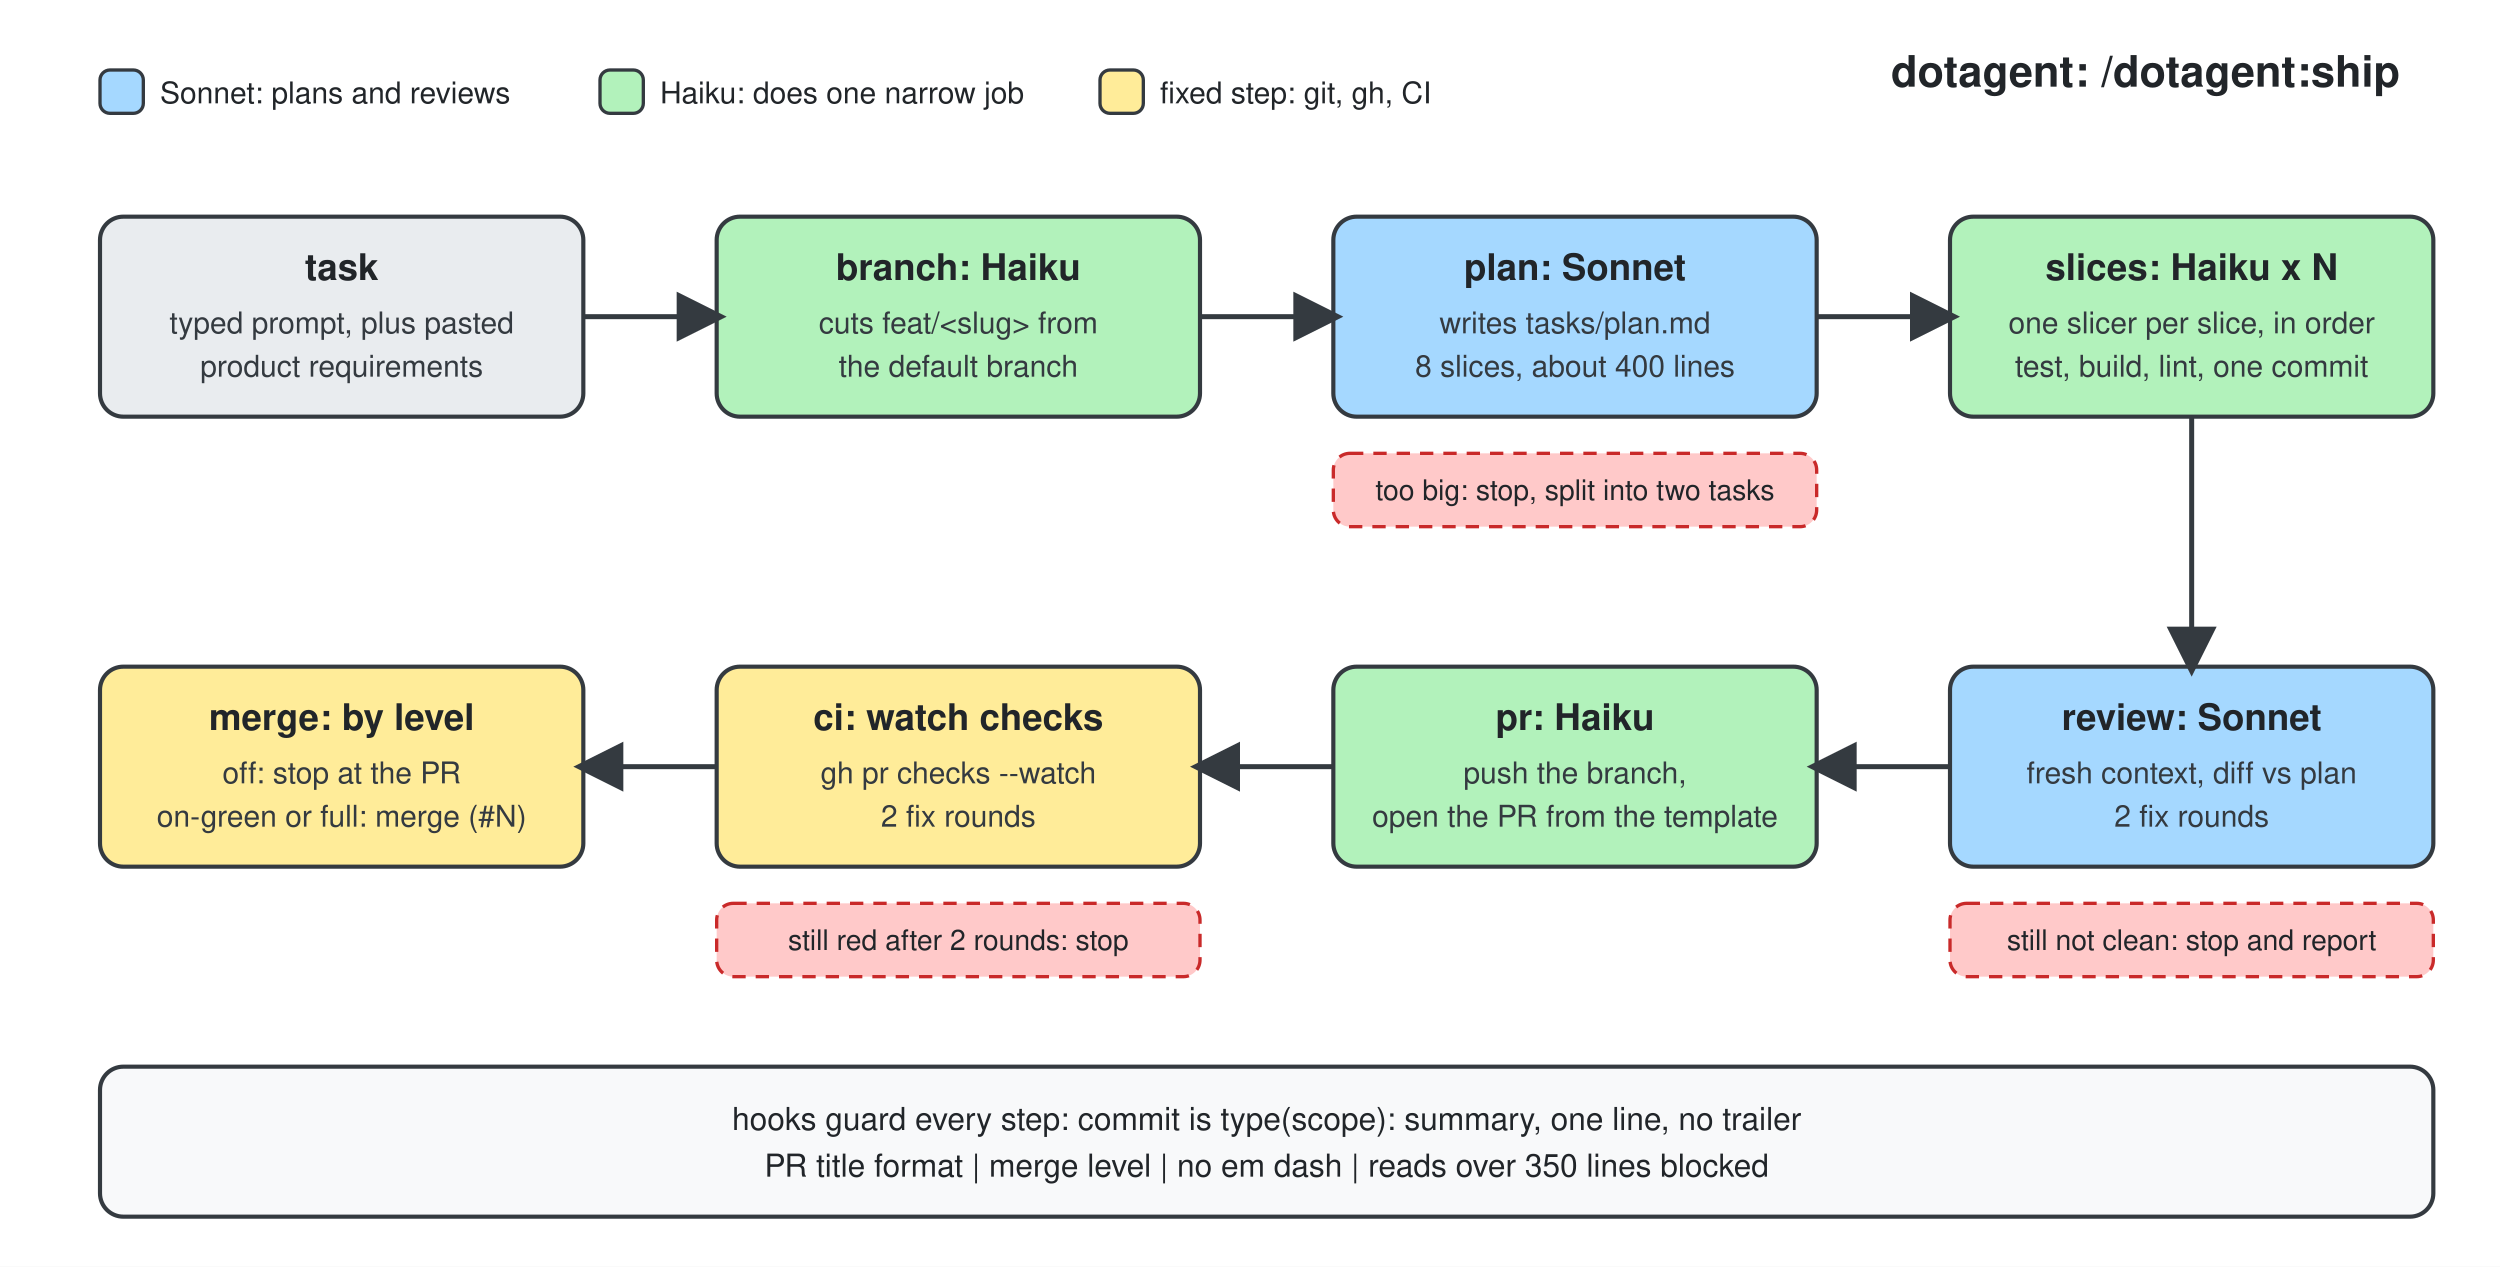
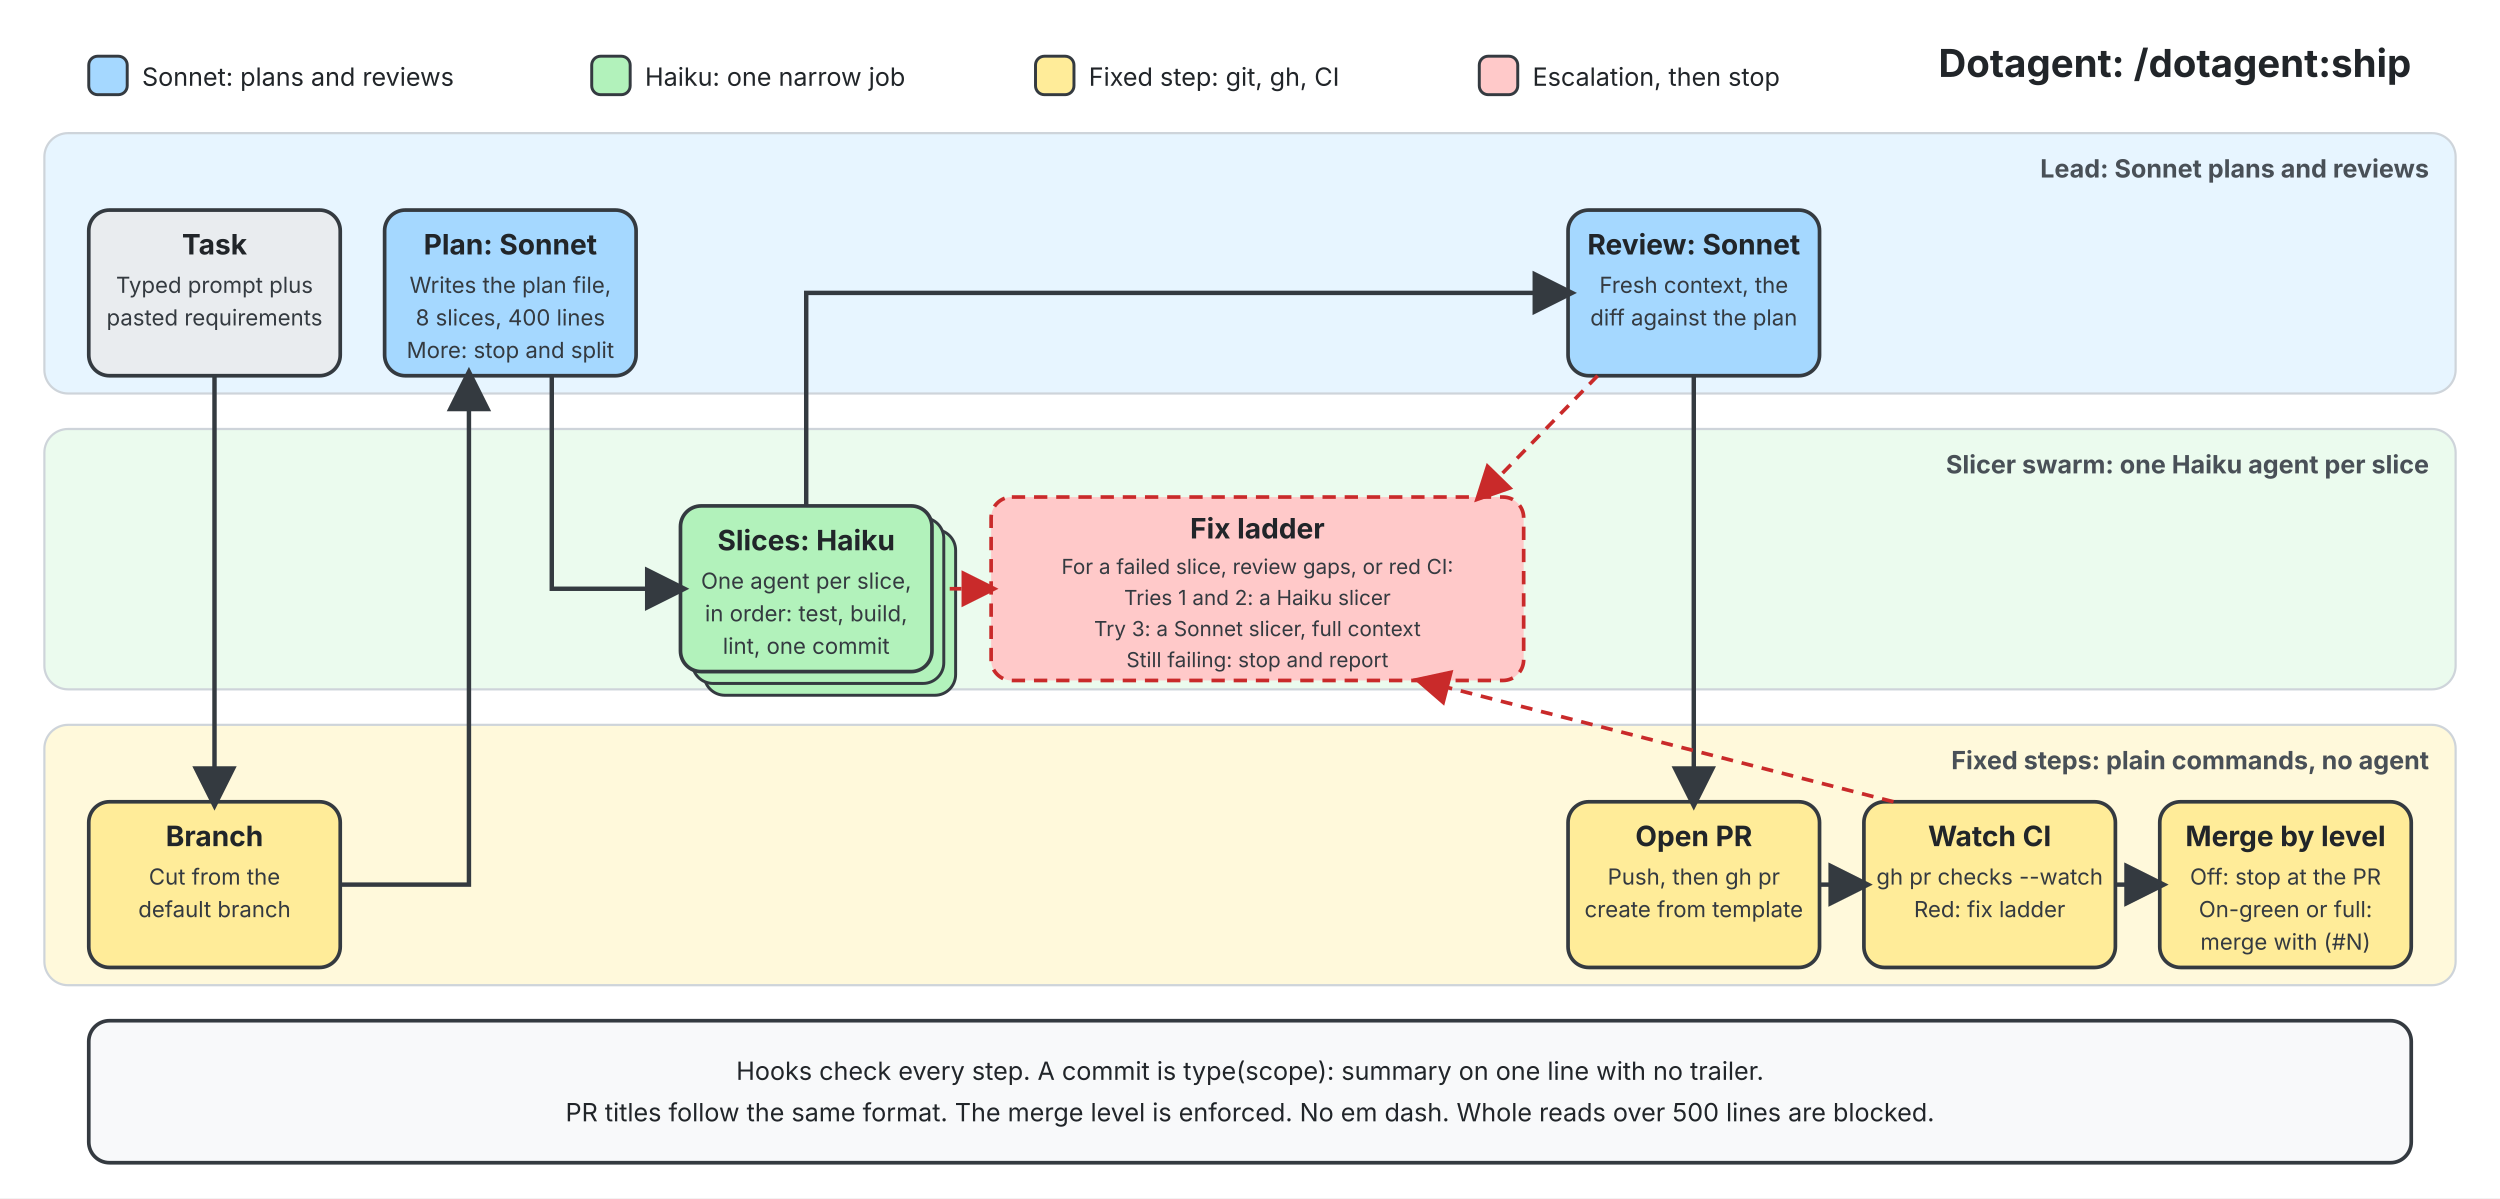
- <svg xmlns="http://www.w3.org/2000/svg" viewBox="0 0 1500 760" width="1500" height="760" font-family="Helvetica, Arial, sans-serif">
+ <svg xmlns="http://www.w3.org/2000/svg" viewBox="0 0 1690 810" width="1690" height="810" font-family="Inter, -apple-system, Helvetica Neue, Helvetica, Arial, sans-serif">
  <defs>
    <marker id="a" markerWidth="10" markerHeight="10" refX="8" refY="5" orient="auto">
      <path d="M0,0 L10,5 L0,10 z" fill="#343a40" />
    </marker>
+     <marker id="r" markerWidth="10" markerHeight="10" refX="8" refY="5" orient="auto">
+       <path d="M0,0 L10,5 L0,10 z" fill="#c92a2a" />
+     </marker>
  </defs>
-   <rect width="1500" height="760" fill="#ffffff" />
-   <text x="1440" y="52" text-anchor="end" font-size="26" font-weight="700" fill="#212529">dotagent: /dotagent:ship</text>
-   <rect x="60" y="42" width="26" height="26" rx="6" fill="#a5d8ff" stroke="#343a40" stroke-width="2" />
-   <text x="96" y="62" font-size="18" fill="#212529">Sonnet: plans and reviews</text>
-   <rect x="360" y="42" width="26" height="26" rx="6" fill="#b2f2bb" stroke="#343a40" stroke-width="2" />
-   <text x="396" y="62" font-size="18" fill="#212529">Haiku: does one narrow job</text>
-   <rect x="660" y="42" width="26" height="26" rx="6" fill="#ffec99" stroke="#343a40" stroke-width="2" />
-   <text x="696" y="62" font-size="18" fill="#212529">fixed step: git, gh, CI</text>
-   <rect x="60" y="130" width="290" height="120" rx="14" fill="#e9ecef" stroke="#343a40" stroke-width="2.5" />
-   <text x="205" y="168" text-anchor="middle" font-size="22" font-weight="700" fill="#212529">task</text>
-   <text x="205" y="200" text-anchor="middle" font-size="18" fill="#343a40">typed prompt, plus pasted</text>
-   <text x="205" y="226" text-anchor="middle" font-size="18" fill="#343a40">product requirements</text>
-   <rect x="430" y="130" width="290" height="120" rx="14" fill="#b2f2bb" stroke="#343a40" stroke-width="2.5" />
-   <text x="575" y="168" text-anchor="middle" font-size="22" font-weight="700" fill="#212529">branch: Haiku</text>
-   <text x="575" y="200" text-anchor="middle" font-size="18" fill="#343a40">cuts feat/&lt;slug&gt; from</text>
-   <text x="575" y="226" text-anchor="middle" font-size="18" fill="#343a40">the default branch</text>
-   <rect x="800" y="130" width="290" height="120" rx="14" fill="#a5d8ff" stroke="#343a40" stroke-width="2.5" />
-   <text x="945" y="168" text-anchor="middle" font-size="22" font-weight="700" fill="#212529">plan: Sonnet</text>
-   <text x="945" y="200" text-anchor="middle" font-size="18" fill="#343a40">writes tasks/plan.md</text>
-   <text x="945" y="226" text-anchor="middle" font-size="18" fill="#343a40">8 slices, about 400 lines</text>
-   <rect x="1170" y="130" width="290" height="120" rx="14" fill="#b2f2bb" stroke="#343a40" stroke-width="2.5" />
-   <text x="1315" y="168" text-anchor="middle" font-size="22" font-weight="700" fill="#212529">slices: Haiku x N</text>
-   <text x="1315" y="200" text-anchor="middle" font-size="18" fill="#343a40">one slicer per slice, in order</text>
-   <text x="1315" y="226" text-anchor="middle" font-size="18" fill="#343a40">test, build, lint, one commit</text>
-   <rect x="1170" y="400" width="290" height="120" rx="14" fill="#a5d8ff" stroke="#343a40" stroke-width="2.5" />
-   <text x="1315" y="438" text-anchor="middle" font-size="22" font-weight="700" fill="#212529">review: Sonnet</text>
-   <text x="1315" y="470" text-anchor="middle" font-size="18" fill="#343a40">fresh context, diff vs plan</text>
-   <text x="1315" y="496" text-anchor="middle" font-size="18" fill="#343a40">2 fix rounds</text>
-   <rect x="800" y="400" width="290" height="120" rx="14" fill="#b2f2bb" stroke="#343a40" stroke-width="2.5" />
-   <text x="945" y="438" text-anchor="middle" font-size="22" font-weight="700" fill="#212529">pr: Haiku</text>
-   <text x="945" y="470" text-anchor="middle" font-size="18" fill="#343a40">push the branch,</text>
-   <text x="945" y="496" text-anchor="middle" font-size="18" fill="#343a40">open the PR from the template</text>
-   <rect x="430" y="400" width="290" height="120" rx="14" fill="#ffec99" stroke="#343a40" stroke-width="2.5" />
-   <text x="575" y="438" text-anchor="middle" font-size="22" font-weight="700" fill="#212529">ci: watch checks</text>
-   <text x="575" y="470" text-anchor="middle" font-size="18" fill="#343a40">gh pr checks --watch</text>
-   <text x="575" y="496" text-anchor="middle" font-size="18" fill="#343a40">2 fix rounds</text>
-   <rect x="60" y="400" width="290" height="120" rx="14" fill="#ffec99" stroke="#343a40" stroke-width="2.5" />
-   <text x="205" y="438" text-anchor="middle" font-size="22" font-weight="700" fill="#212529">merge: by level</text>
-   <text x="205" y="470" text-anchor="middle" font-size="18" fill="#343a40">off: stop at the PR</text>
-   <text x="205" y="496" text-anchor="middle" font-size="18" fill="#343a40">on-green or full: merge (#N)</text>
-   <line x1="350" y1="190" x2="430" y2="190" stroke="#343a40" stroke-width="3" marker-end="url(#a)" />
-   <line x1="720" y1="190" x2="800" y2="190" stroke="#343a40" stroke-width="3" marker-end="url(#a)" />
-   <line x1="1090" y1="190" x2="1170" y2="190" stroke="#343a40" stroke-width="3" marker-end="url(#a)" />
-   <line x1="1315" y1="250" x2="1315" y2="400" stroke="#343a40" stroke-width="3" marker-end="url(#a)" />
-   <line x1="1170" y1="460" x2="1090" y2="460" stroke="#343a40" stroke-width="3" marker-end="url(#a)" />
-   <line x1="800" y1="460" x2="720" y2="460" stroke="#343a40" stroke-width="3" marker-end="url(#a)" />
-   <line x1="430" y1="460" x2="350" y2="460" stroke="#343a40" stroke-width="3" marker-end="url(#a)" />
-   <rect x="800" y="272" width="290" height="44" rx="10" fill="#ffc9c9" stroke="#c92a2a" stroke-width="2" stroke-dasharray="8 6" />
-   <text x="945" y="300" text-anchor="middle" font-size="17" fill="#212529">too big: stop, split into two tasks</text>
-   <rect x="1170" y="542" width="290" height="44" rx="10" fill="#ffc9c9" stroke="#c92a2a" stroke-width="2" stroke-dasharray="8 6" />
-   <text x="1315" y="570" text-anchor="middle" font-size="17" fill="#212529">still not clean: stop and report</text>
-   <rect x="430" y="542" width="290" height="44" rx="10" fill="#ffc9c9" stroke="#c92a2a" stroke-width="2" stroke-dasharray="8 6" />
-   <text x="575" y="570" text-anchor="middle" font-size="17" fill="#212529">still red after 2 rounds: stop</text>
-   <rect x="60" y="640" width="1400" height="90" rx="14" fill="#f8f9fa" stroke="#343a40" stroke-width="2.5" stroke-dasharray="3 0" />
-   <text x="760" y="678" text-anchor="middle" font-size="19" fill="#212529">hooks guard every step: commit is type(scope): summary, one line, no trailer</text>
-   <text x="760" y="706" text-anchor="middle" font-size="19" fill="#212529">PR title format  |  merge level  |  no em dash  |  reads over 350 lines blocked</text>
+   <rect width="1690" height="810" fill="#ffffff" />
+   <text x="1630" y="52" text-anchor="end" font-size="26" font-weight="700" fill="#212529">Dotagent: /dotagent:ship</text>
+   <rect x="60" y="38" width="26" height="26" rx="6" fill="#a5d8ff" stroke="#343a40" stroke-width="2" />
+   <text x="96" y="58" font-size="17" fill="#212529">Sonnet: plans and reviews</text>
+   <rect x="400" y="38" width="26" height="26" rx="6" fill="#b2f2bb" stroke="#343a40" stroke-width="2" />
+   <text x="436" y="58" font-size="17" fill="#212529">Haiku: one narrow job</text>
+   <rect x="700" y="38" width="26" height="26" rx="6" fill="#ffec99" stroke="#343a40" stroke-width="2" />
+   <text x="736" y="58" font-size="17" fill="#212529">Fixed step: git, gh, CI</text>
+   <rect x="1000" y="38" width="26" height="26" rx="6" fill="#ffc9c9" stroke="#343a40" stroke-width="2" />
+   <text x="1036" y="58" font-size="17" fill="#212529">Escalation, then stop</text>
+   <rect x="30" y="90" width="1630" height="176" rx="16" fill="#e7f5ff" stroke="#ced4da" stroke-width="1.5" />
+   <text x="1642" y="120" text-anchor="end" font-size="17" font-weight="700" fill="#495057">Lead: Sonnet plans and reviews</text>
+   <rect x="30" y="290" width="1630" height="176" rx="16" fill="#ebfbee" stroke="#ced4da" stroke-width="1.5" />
+   <text x="1642" y="320" text-anchor="end" font-size="17" font-weight="700" fill="#495057">Slicer swarm: one Haiku agent per slice</text>
+   <rect x="30" y="490" width="1630" height="176" rx="16" fill="#fff9db" stroke="#ced4da" stroke-width="1.5" />
+   <text x="1642" y="520" text-anchor="end" font-size="17" font-weight="700" fill="#495057">Fixed steps: plain commands, no agent</text>
+   <rect x="476" y="358" width="170" height="112" rx="14" fill="#b2f2bb" stroke="#343a40" stroke-width="2" />
+   <rect x="468" y="350" width="170" height="112" rx="14" fill="#b2f2bb" stroke="#343a40" stroke-width="2" />
+   <rect x="60" y="142" width="170" height="112" rx="14" fill="#e9ecef" stroke="#343a40" stroke-width="2.5" />
+   <text x="145" y="172" text-anchor="middle" font-size="19" font-weight="700" fill="#212529">Task</text>
+   <text x="145" y="198" text-anchor="middle" font-size="15" fill="#343a40">Typed prompt plus</text>
+   <text x="145" y="220" text-anchor="middle" font-size="15" fill="#343a40">pasted requirements</text>
+   <rect x="260" y="142" width="170" height="112" rx="14" fill="#a5d8ff" stroke="#343a40" stroke-width="2.5" />
+   <text x="345" y="172" text-anchor="middle" font-size="19" font-weight="700" fill="#212529">Plan: Sonnet</text>
+   <text x="345" y="198" text-anchor="middle" font-size="15" fill="#343a40">Writes the plan file,</text>
+   <text x="345" y="220" text-anchor="middle" font-size="15" fill="#343a40">8 slices, 400 lines</text>
+   <text x="345" y="242" text-anchor="middle" font-size="15" fill="#343a40">More: stop and split</text>
+   <rect x="1060" y="142" width="170" height="112" rx="14" fill="#a5d8ff" stroke="#343a40" stroke-width="2.5" />
+   <text x="1145" y="172" text-anchor="middle" font-size="19" font-weight="700" fill="#212529">Review: Sonnet</text>
+   <text x="1145" y="198" text-anchor="middle" font-size="15" fill="#343a40">Fresh context, the</text>
+   <text x="1145" y="220" text-anchor="middle" font-size="15" fill="#343a40">diff against the plan</text>
+   <rect x="460" y="342" width="170" height="112" rx="14" fill="#b2f2bb" stroke="#343a40" stroke-width="2.5" />
+   <text x="545" y="372" text-anchor="middle" font-size="19" font-weight="700" fill="#212529">Slices: Haiku</text>
+   <text x="545" y="398" text-anchor="middle" font-size="15" fill="#343a40">One agent per slice,</text>
+   <text x="545" y="420" text-anchor="middle" font-size="15" fill="#343a40">in order: test, build,</text>
+   <text x="545" y="442" text-anchor="middle" font-size="15" fill="#343a40">lint, one commit</text>
+   <rect x="60" y="542" width="170" height="112" rx="14" fill="#ffec99" stroke="#343a40" stroke-width="2.5" />
+   <text x="145" y="572" text-anchor="middle" font-size="19" font-weight="700" fill="#212529">Branch</text>
+   <text x="145" y="598" text-anchor="middle" font-size="15" fill="#343a40">Cut from the</text>
+   <text x="145" y="620" text-anchor="middle" font-size="15" fill="#343a40">default branch</text>
+   <rect x="1060" y="542" width="170" height="112" rx="14" fill="#ffec99" stroke="#343a40" stroke-width="2.5" />
+   <text x="1145" y="572" text-anchor="middle" font-size="19" font-weight="700" fill="#212529">Open PR</text>
+   <text x="1145" y="598" text-anchor="middle" font-size="15" fill="#343a40">Push, then gh pr</text>
+   <text x="1145" y="620" text-anchor="middle" font-size="15" fill="#343a40">create from template</text>
+   <rect x="1260" y="542" width="170" height="112" rx="14" fill="#ffec99" stroke="#343a40" stroke-width="2.5" />
+   <text x="1345" y="572" text-anchor="middle" font-size="19" font-weight="700" fill="#212529">Watch CI</text>
+   <text x="1345" y="598" text-anchor="middle" font-size="15" fill="#343a40">gh pr checks --watch</text>
+   <text x="1345" y="620" text-anchor="middle" font-size="15" fill="#343a40">Red: fix ladder</text>
+   <rect x="1460" y="542" width="170" height="112" rx="14" fill="#ffec99" stroke="#343a40" stroke-width="2.5" />
+   <text x="1545" y="572" text-anchor="middle" font-size="19" font-weight="700" fill="#212529">Merge by level</text>
+   <text x="1545" y="598" text-anchor="middle" font-size="15" fill="#343a40">Off: stop at the PR</text>
+   <text x="1545" y="620" text-anchor="middle" font-size="15" fill="#343a40">On-green or full:</text>
+   <text x="1545" y="642" text-anchor="middle" font-size="15" fill="#343a40">merge with (#N)</text>
+   <polyline points="145,254 145,542" fill="none" stroke="#343a40" stroke-width="3" marker-end="url(#a)" />
+   <polyline points="230,598 317,598 317,254" fill="none" stroke="#343a40" stroke-width="3" marker-end="url(#a)" />
+   <polyline points="373,254 373,398 460,398" fill="none" stroke="#343a40" stroke-width="3" marker-end="url(#a)" />
+   <polyline points="545,342 545,198 1060,198" fill="none" stroke="#343a40" stroke-width="3" marker-end="url(#a)" />
+   <polyline points="1145,254 1145,542" fill="none" stroke="#343a40" stroke-width="3" marker-end="url(#a)" />
+   <polyline points="1230,598 1260,598" fill="none" stroke="#343a40" stroke-width="3" marker-end="url(#a)" />
+   <polyline points="1430,598 1460,598" fill="none" stroke="#343a40" stroke-width="3" marker-end="url(#a)" />
+   <rect x="670" y="336" width="360" height="124" rx="14" fill="#ffc9c9" stroke="#c92a2a" stroke-width="2.5" stroke-dasharray="9 6" />
+   <text x="850" y="364" text-anchor="middle" font-size="19" font-weight="700" fill="#212529">Fix ladder</text>
+   <text x="850" y="388" text-anchor="middle" font-size="14" fill="#343a40">For a failed slice, review gaps, or red CI:</text>
+   <text x="850" y="409" text-anchor="middle" font-size="14" fill="#343a40">Tries 1 and 2: a Haiku slicer</text>
+   <text x="850" y="430" text-anchor="middle" font-size="14" fill="#343a40">Try 3: a Sonnet slicer, full context</text>
+   <text x="850" y="451" text-anchor="middle" font-size="14" fill="#343a40">Still failing: stop and report</text>
+   <polyline points="642,398 670,398" fill="none" stroke="#c92a2a" stroke-width="2.5" stroke-dasharray="8 6" marker-end="url(#r)" />
+   <polyline points="1080,254 1000,336" fill="none" stroke="#c92a2a" stroke-width="2.5" stroke-dasharray="8 6" marker-end="url(#r)" />
+   <polyline points="1280,542 960,460" fill="none" stroke="#c92a2a" stroke-width="2.5" stroke-dasharray="8 6" marker-end="url(#r)" />
+   <rect x="60" y="690" width="1570" height="96" rx="14" fill="#f8f9fa" stroke="#343a40" stroke-width="2.5" />
+   <text x="845" y="730" text-anchor="middle" font-size="17" fill="#212529">Hooks check every step. A commit is type(scope): summary on one line with no trailer.</text>
+   <text x="845" y="758" text-anchor="middle" font-size="17" fill="#212529">PR titles follow the same format. The merge level is enforced. No em dash. Whole reads over 500 lines are blocked.</text>
</svg>
